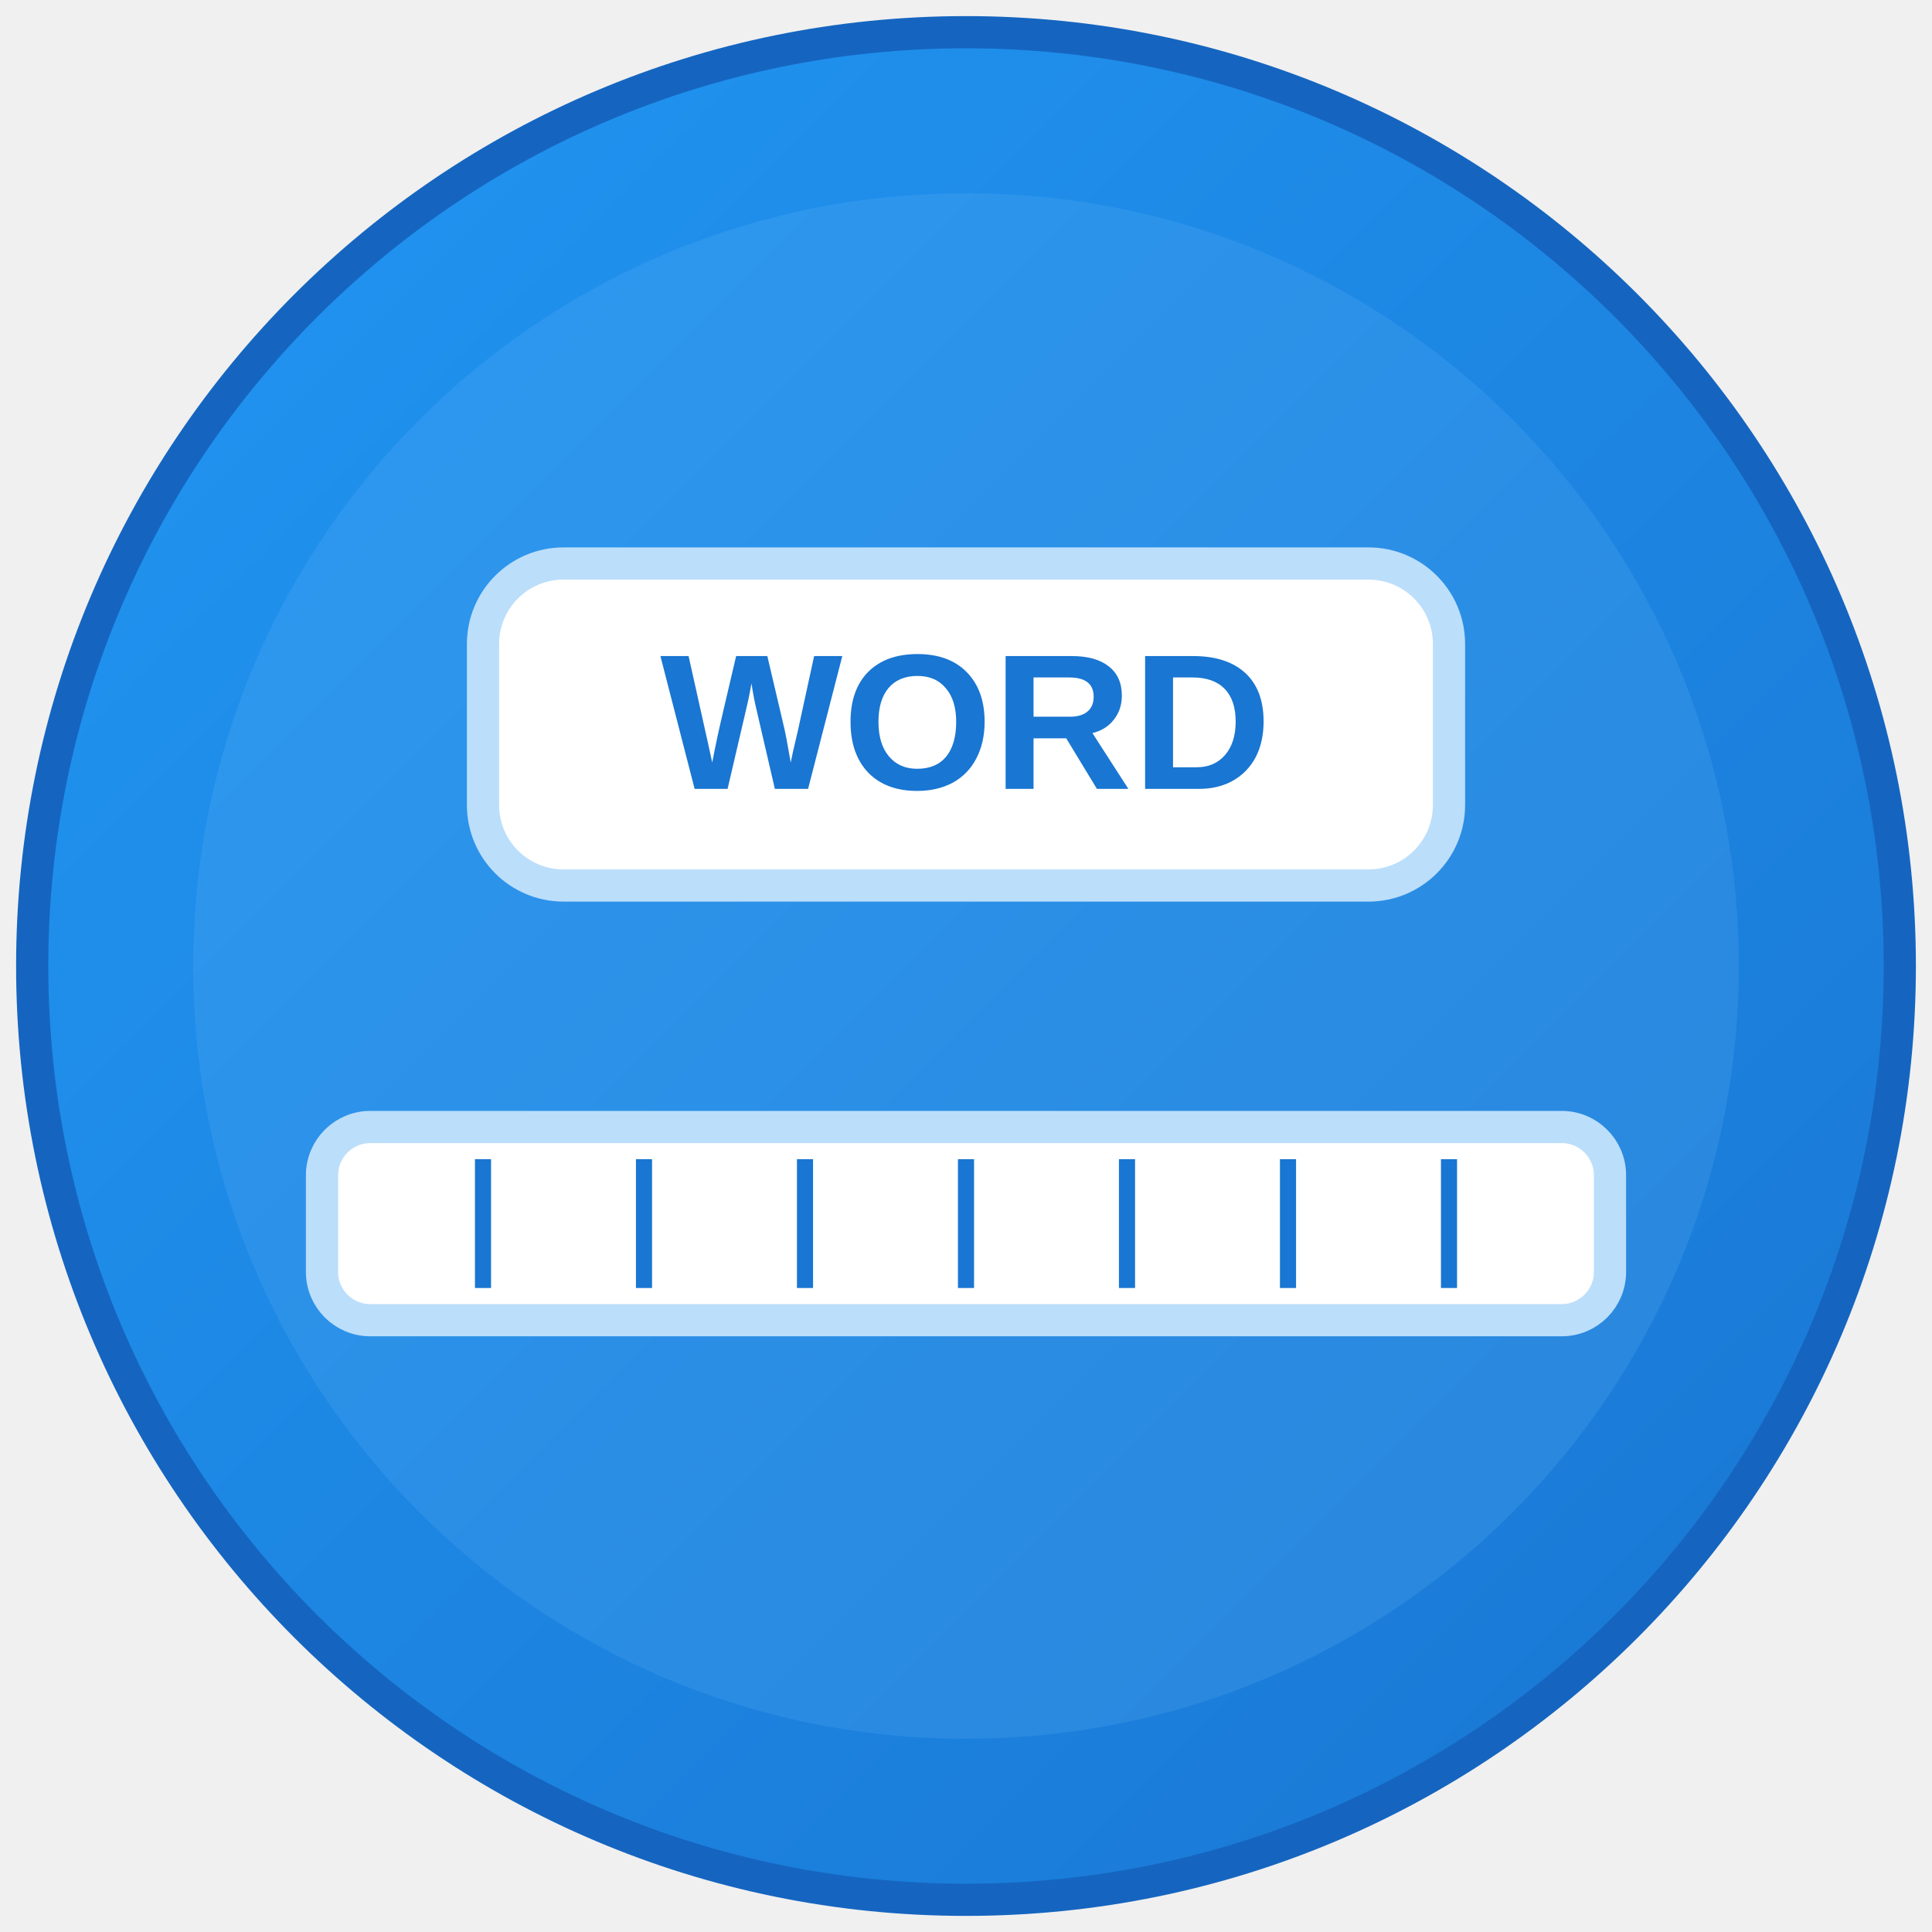
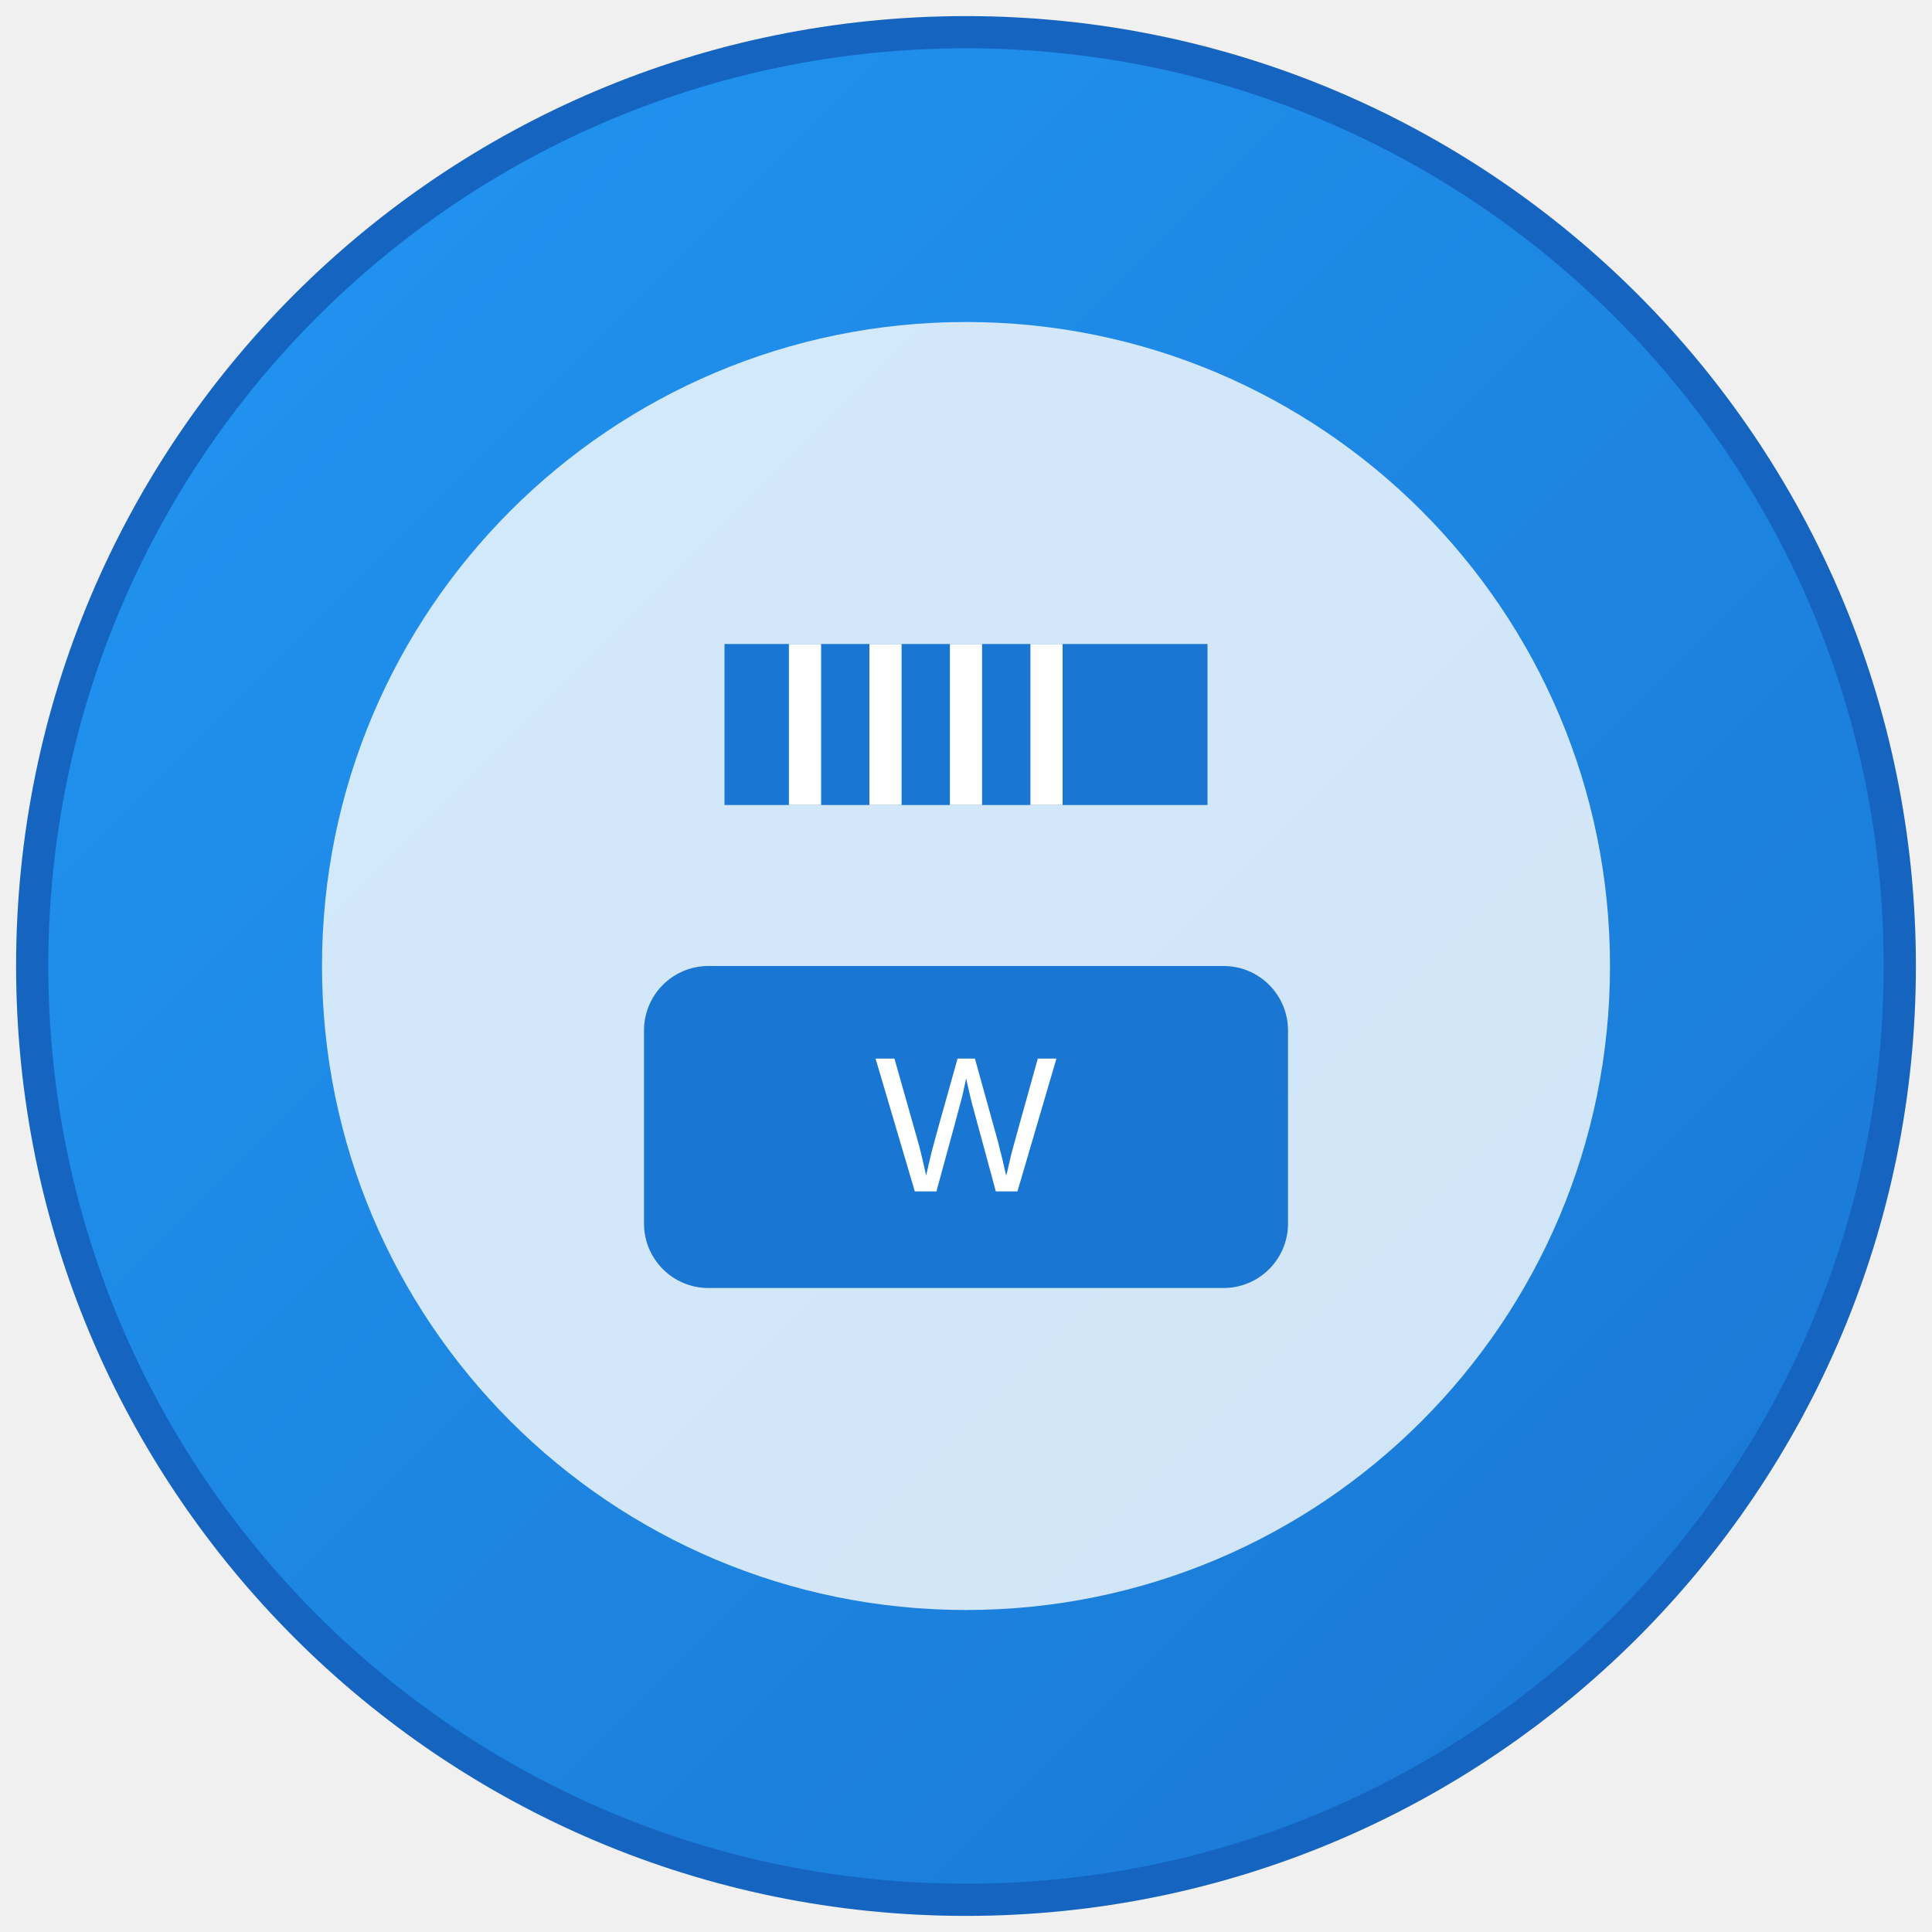
<svg xmlns="http://www.w3.org/2000/svg" viewBox="0 0 120 120" width="120" height="120">
  <defs>
    <linearGradient id="bgGradient" x1="0" y1="0" x2="1" y2="1">
      <stop offset="0%" stop-color="#2196F3" />
      <stop offset="100%" stop-color="#1976D2" />
    </linearGradient>
  </defs>
  <circle cx="60" cy="60" r="58" fill="url(#bgGradient)" stroke="#1565C0" stroke-width="2" />
-   <circle cx="60" cy="60" r="48" fill="#64B5F6" opacity="0.2" />
-   <g transform="translate(30, 35)">
-     <rect x="0" y="0" width="60" height="20" rx="5" ry="5" fill="#FFFFFF" stroke="#BBDEFB" stroke-width="2" />
-     <text x="30" y="14" font-family="Arial, sans-serif" font-size="12" fill="#1976D2" text-anchor="middle" font-weight="bold">
-       WORD
-     </text>
-   </g>
-   <g transform="translate(20, 70)">
-     <rect x="0" y="0" width="80" height="12" rx="3" ry="3" fill="#FFFFFF" stroke="#BBDEFB" stroke-width="2" />
-     <line x1="10" y1="2" x2="10" y2="10" stroke="#1976D2" stroke-width="1" />
-     <line x1="20" y1="2" x2="20" y2="10" stroke="#1976D2" stroke-width="1" />
-     <line x1="30" y1="2" x2="30" y2="10" stroke="#1976D2" stroke-width="1" />
-     <line x1="40" y1="2" x2="40" y2="10" stroke="#1976D2" stroke-width="1" />
-     <line x1="50" y1="2" x2="50" y2="10" stroke="#1976D2" stroke-width="1" />
-     <line x1="60" y1="2" x2="60" y2="10" stroke="#1976D2" stroke-width="1" />
-     <line x1="70" y1="2" x2="70" y2="10" stroke="#1976D2" stroke-width="1" />
-   </g>
+   <circle cx="60" cy="60" r="40" fill="#FFFFFF" opacity="0.8" />
+   <rect x="45" y="40" width="30" height="10" fill="#1976D2" />
+   <line x1="50" y1="40" x2="50" y2="50" stroke="#FFFFFF" stroke-width="2" />
+   <line x1="55" y1="40" x2="55" y2="50" stroke="#FFFFFF" stroke-width="2" />
+   <line x1="60" y1="40" x2="60" y2="50" stroke="#FFFFFF" stroke-width="2" />
+   <line x1="65" y1="40" x2="65" y2="50" stroke="#FFFFFF" stroke-width="2" />
+   <rect x="40" y="60" width="40" height="20" rx="4" ry="4" fill="#1976D2" />
+   <text x="60" y="74" font-family="Arial, sans-serif" font-size="12" fill="#FFFFFF" text-anchor="middle">
+     W
+   </text>
</svg>
